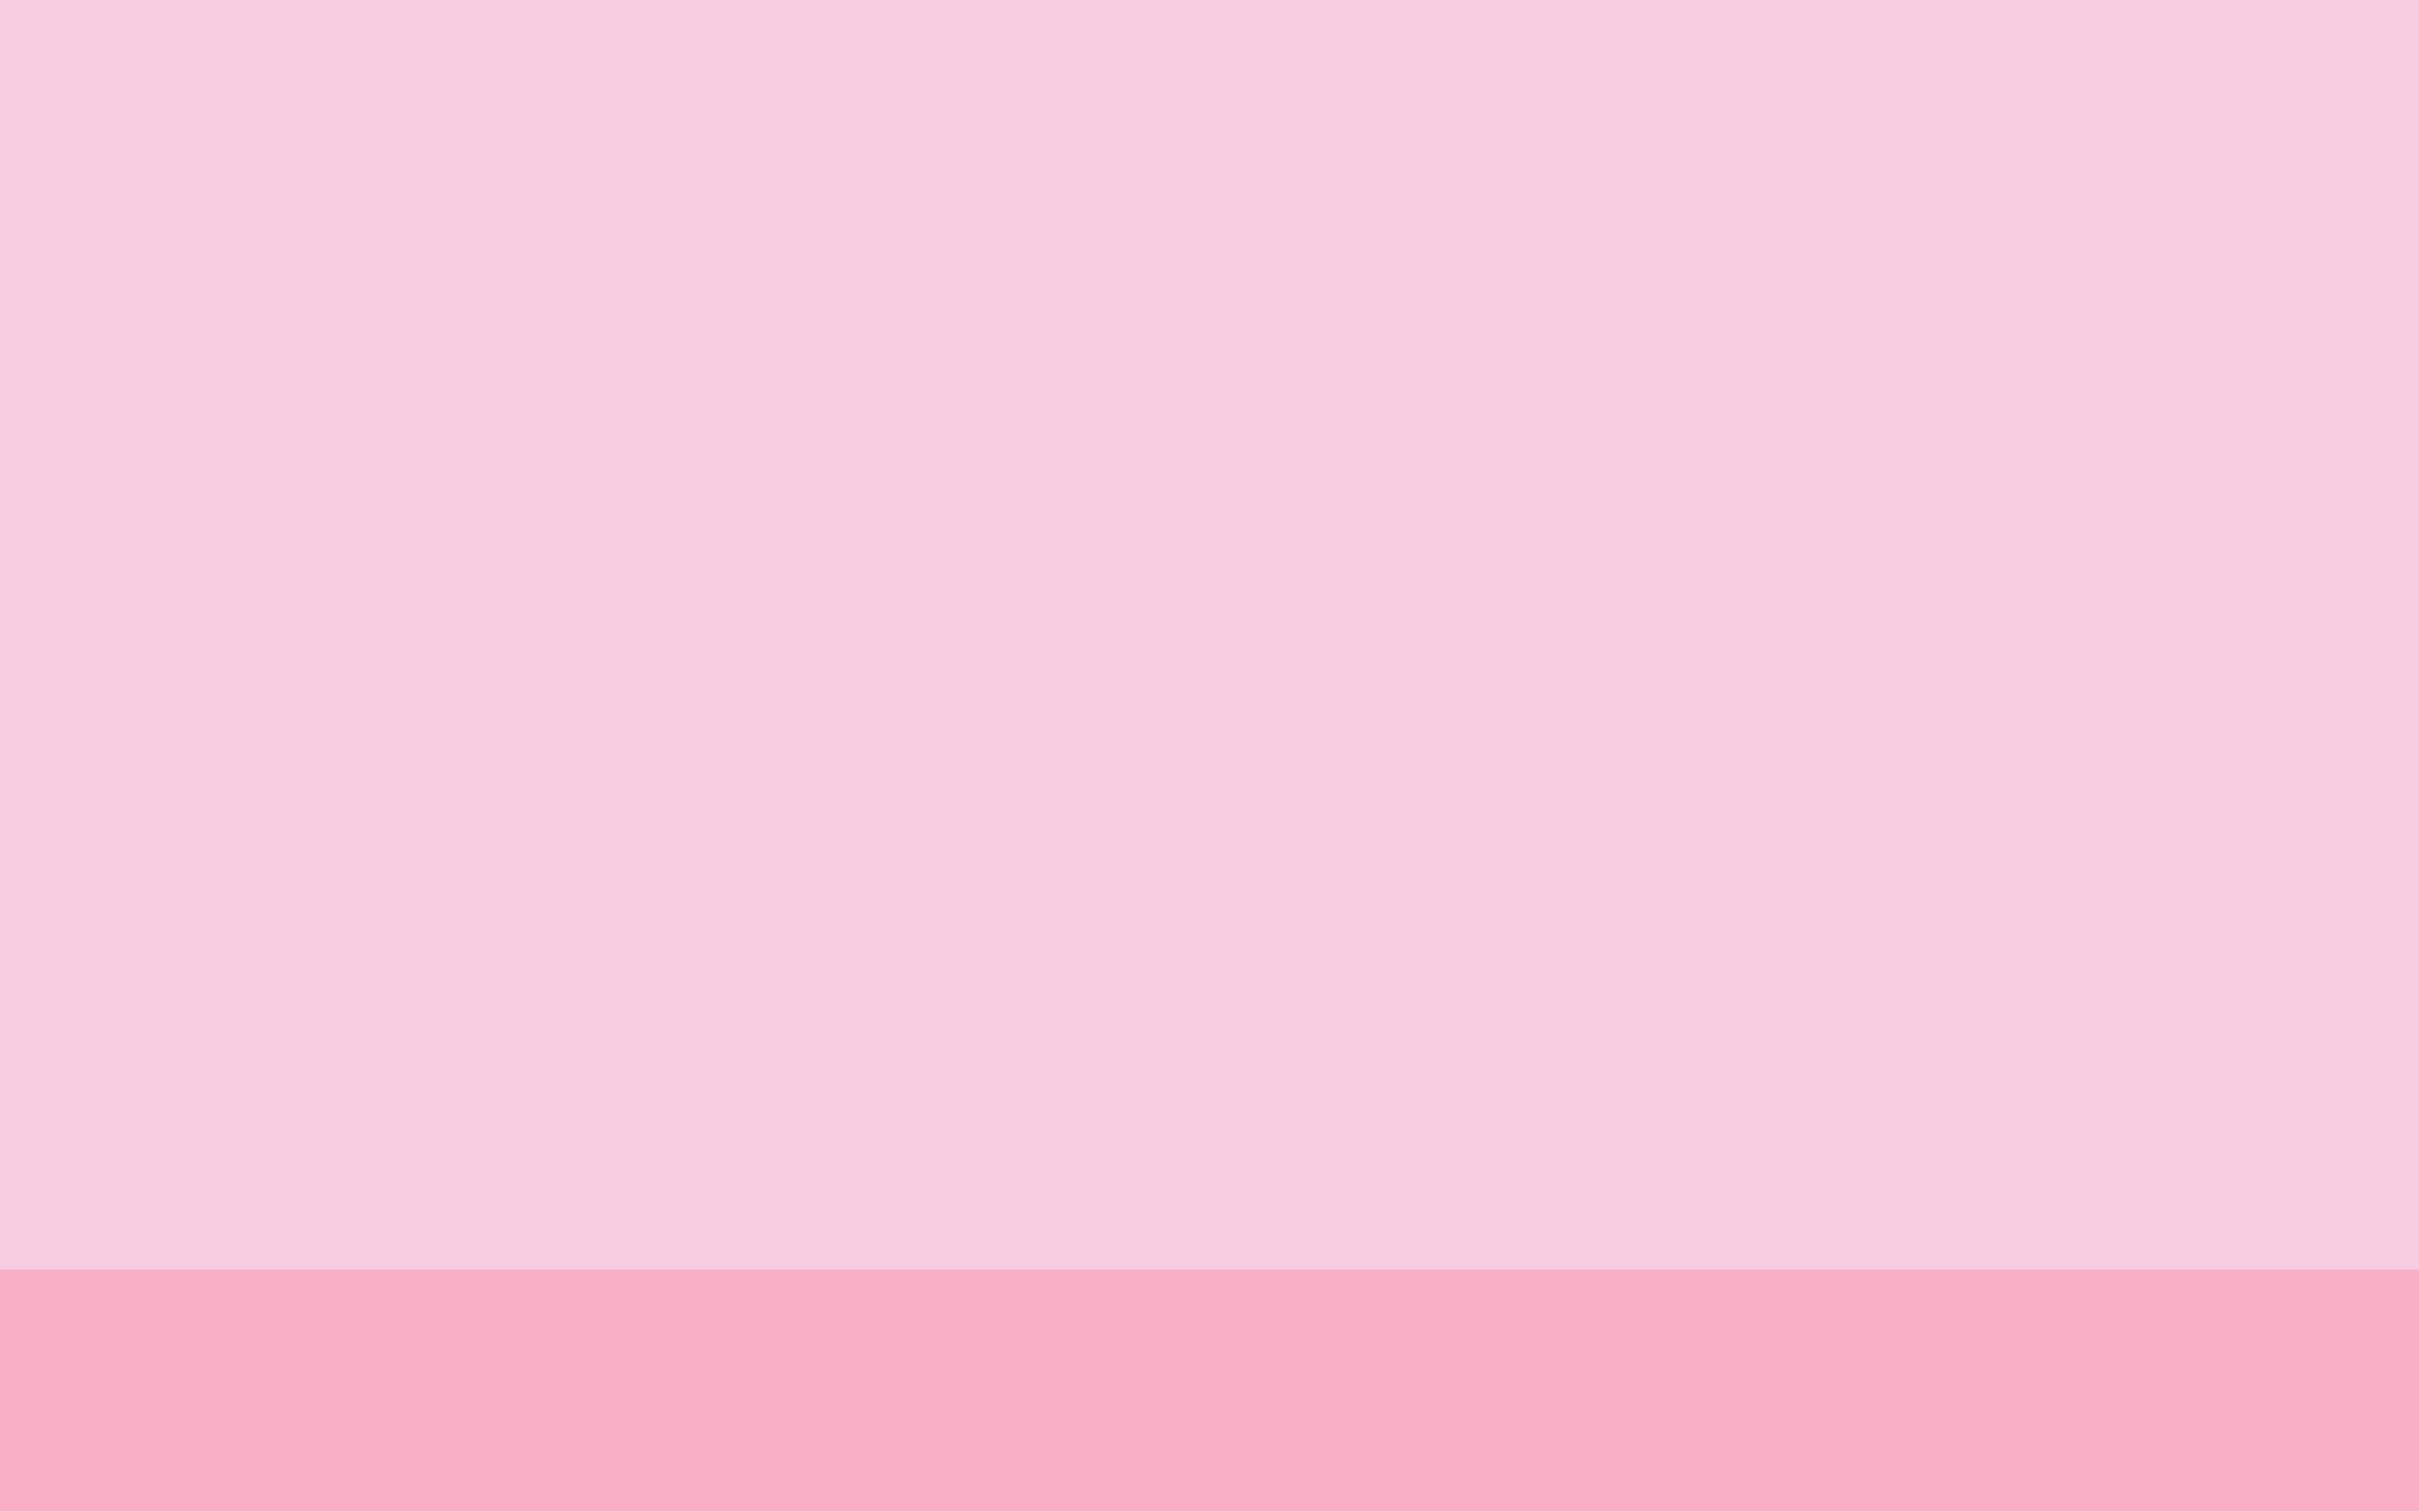
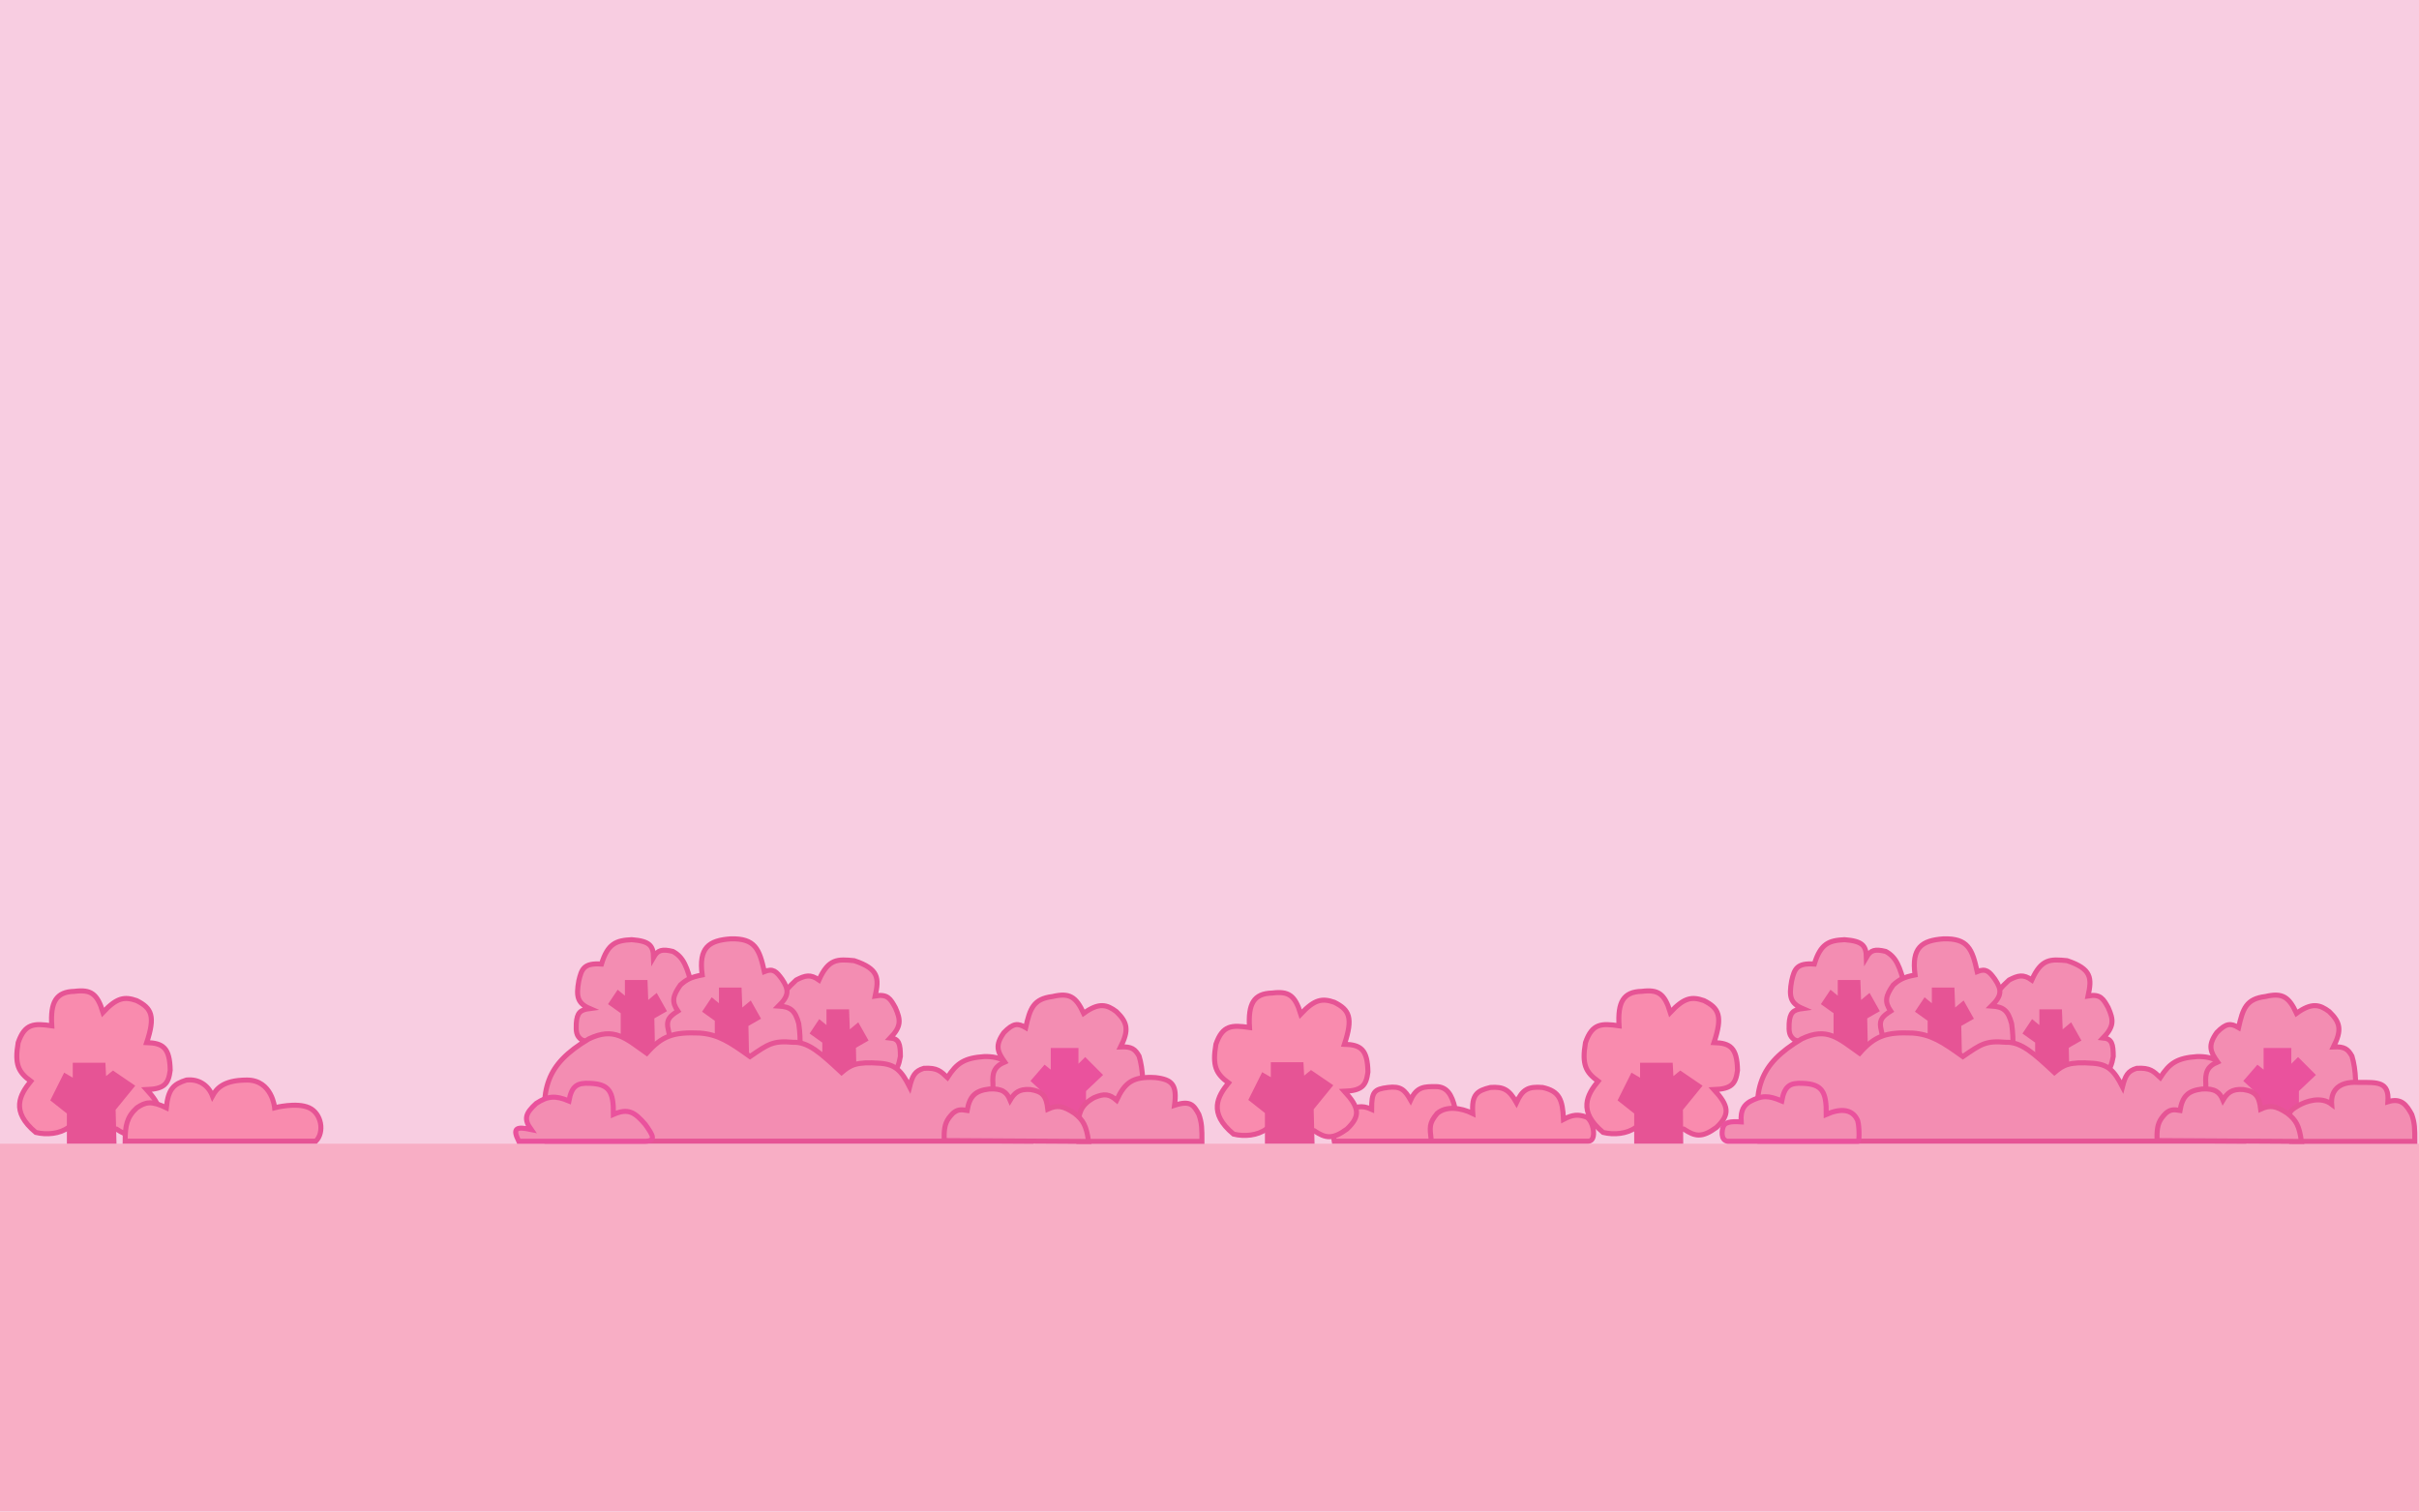
<svg xmlns="http://www.w3.org/2000/svg" width="1440" height="900" viewBox="0 0 1440 900" fill="none">
  <rect width="1440" height="900" fill="#F8CDE1" />
-   <rect y="756" width="1440" height="144" fill="#F8AEC5" />
+   <rect y="681" width="1440" height="219" fill="#F8AEC5" />
+   <path d="M21.315 674.283C27.754 675.864 35.582 675.158 40.815 671.283L69.315 672.283C76.044 676.738 80.109 677.639 88.815 671.283C97.154 663.405 96.101 658.406 87.315 648.783C98.003 648.362 100.279 645.228 101.315 637.283C101.085 623.833 97.045 621.075 87.315 620.783C92.601 604.957 90.299 600.268 81.315 595.783C74.143 593.297 69.638 593.919 61.315 602.783C57.91 591.598 54.089 589.05 44.315 590.283C33.328 590.516 29.907 596.705 30.815 610.783C20.296 609.271 14.828 609.284 10.815 620.783C8.592 633.761 10.86 638.312 18.315 643.783C11.833 651.797 6.06 661.634 21.315 674.283Z" fill="#F98BAE" stroke="#E65495" stroke-width="3" />
+   <path d="M41.315 662.283L31.815 654.783L38.815 640.783L44.815 644.283V634.283H61.315L61.815 643.783L67.315 639.283L78.315 646.783L67.315 660.283L67.815 679.5H41.315V662.283Z" fill="#E65495" stroke="#E65495" stroke-width="3" />
+   <path d="M81.5 659.592C75.375 665.178 74.526 670.414 74.5 679.5H188C193.272 674.254 191.5 663 184 659.592C176.5 656.184 163.5 659.592 163.5 659.592C163.5 659.592 162 643.092 147 643.092C132 643.092 128.5 649 126.5 652.592C124 646 118.126 642.324 111 643.092C103.222 645.496 100.125 648.495 99 659.592C90.15 655.335 86.686 656.111 81.5 659.592Z" fill="#F98BAE" stroke="#E65495" stroke-width="3" />
+   <path d="M801.228 661.5C791.819 667.802 794.228 679.5 794.228 679.5H945.5C951 679.5 948.5 666.5 944 665C939.5 663.5 936.318 663.539 930.728 666.5C930.196 654.812 928.41 649.72 918.228 647.5C909.683 646.801 906.256 648.717 902.728 656.5C898.445 648.854 895.031 646.935 887.228 647.5C879.351 649.441 875.895 651.574 876.728 663C873.327 661.351 869.664 660.254 866.188 660C864.285 651.604 861.228 647 854.728 647C848.228 647 843.419 646.81 839.728 655C836.304 648.975 833.83 646.527 826.228 647.5C818 648.554 816.5 650 816.5 660.5C810.292 657.678 807.083 659.226 801.228 661.5Z" fill="#F98BAE" />
+   <path d="M866.188 660C864.285 651.604 861.228 647 854.728 647C848.228 647 843.419 646.81 839.728 655C836.304 648.975 833.83 646.527 826.228 647.5C818 648.554 816.5 650 816.5 660.5C810.292 657.678 807.083 659.226 801.228 661.5C791.819 667.802 794.228 679.5 794.228 679.5H945.5C951 679.5 948.5 666.5 944 665C939.5 663.5 936.318 663.539 930.728 666.5C930.196 654.812 928.41 649.72 918.228 647.5C909.683 646.801 906.256 648.717 902.728 656.5C898.445 648.854 895.031 646.935 887.228 647.5C879.351 649.441 875.895 651.574 876.728 663C869.363 659.428 860.77 658.45 855.5 663C850.5 669 851.148 671.24 852 679" stroke="#E65495" stroke-width="3" />
+   <path d="M734.315 675.283C740.754 676.864 748.582 676.158 753.815 672.283L782.315 673.283C789.045 677.738 793.109 678.639 801.815 672.283C810.154 664.405 809.101 659.406 800.315 649.783C811.003 649.362 813.279 646.228 814.315 638.283C814.085 624.833 810.045 622.075 800.315 621.783C805.601 605.957 803.299 601.268 794.315 596.783C787.143 594.297 782.638 594.919 774.315 603.783C770.91 592.598 767.089 590.05 757.315 591.283C746.328 591.516 742.907 597.705 743.815 611.783C733.296 610.271 727.828 610.284 723.815 621.783C721.592 634.761 723.859 639.312 731.315 644.783C724.833 652.797 719.06 662.634 734.315 675.283Z" fill="#F98BAE" stroke="#E65495" stroke-width="3" />
+   <path d="M754.5 662L745 654.5L752 640.5L758 644V634H774.5L775 643.5L780.5 639L791.5 646.5L780.5 660L781 679.5H754.5V662Z" fill="#E65495" stroke="#E65495" stroke-width="3" />
+   <path d="M954.315 674.283C960.754 675.864 968.582 675.158 973.815 671.283L1002.32 672.283C1009.04 676.738 1013.11 677.639 1021.82 671.283C1030.15 663.405 1029.1 658.406 1020.32 648.783C1031 648.362 1033.28 645.228 1034.32 637.283C1034.08 623.833 1030.05 621.075 1020.32 620.783C1025.6 604.957 1023.3 600.268 1014.32 595.783C1007.14 593.297 1002.64 593.919 994.315 602.783C990.91 591.598 987.089 589.05 977.315 590.283C966.328 590.516 962.907 596.705 963.815 610.783C953.296 609.271 947.828 609.284 943.815 620.783C941.592 633.761 943.859 638.312 951.315 643.783C944.833 651.797 939.06 661.634 954.315 674.283Z" fill="#F98BAE" stroke="#E65495" stroke-width="3" />
+   <path d="M974.315 662.283L964.815 654.783L971.815 640.783L977.815 644.283V634.283H994.315L994.815 643.783L1000.32 639.283L1011.32 646.783L1000.32 660.283L1000.5 679.5H974.315V662.283Z" fill="#E65495" stroke="#E65495" stroke-width="3" />
+   <path d="M536 629.014C534.315 638.842 531.085 639.852 525 641.014L466 649.514L463.5 601.514C463.7 595.747 464.392 592.326 474 583.514C479.401 580.768 482.397 579.906 487.5 583.514C493.23 570.683 498.685 571.056 508.5 572.014C523.293 576.967 523.29 582.463 521 593.014C528.389 591.718 530.05 594.691 533 600.014C536.068 607.024 536.801 610.959 530 618.014C535.275 618.513 535.954 621.742 536 629.014Z" fill="#F38DB2" stroke="#E65495" stroke-width="3" />
+   <path d="M343.055 609.515C342.844 614.379 343.124 616.774 346.055 619.015L384.055 635.015L409.555 620.515L412.055 587.515C408.976 575.613 406.881 569.908 400.555 566.515C394.126 564.952 391.561 565.646 389.055 570.015C388.877 563.045 386.708 560.348 376.055 559.515C366.772 559.961 361.826 561.76 358.055 574.015C347.6 573.305 346.199 576.88 344.555 584.015C342.838 593.466 343.818 597.392 351.055 600.515C345.457 601.241 343.447 602.921 343.055 609.515Z" fill="#F38DB2" stroke="#E65495" stroke-width="3" />
+   <path d="M403.5 602.015C398.761 605.004 396.862 607.024 397.5 611.515L402 633.515L475 634.515C476.021 625.477 477.031 620.794 475.5 609.515C473.372 601.766 470.774 599.442 463.5 599.015C469.745 592.874 469.812 589.363 465.5 583.015C462.228 578.5 460.267 576.392 455 578.515C452.061 565.127 449.544 558.651 435 559.015C421.873 559.954 415.823 564.272 418 580.515C411.256 581.801 408.627 583.253 405 586.515C400.427 593.046 399.728 596.485 403.5 602.015Z" fill="#F38DB2" stroke="#E65495" stroke-width="3" />
+   <path d="M371 602.515V616.015V627.515L388.5 628.015L388 605.515L395 601.515L390.5 593.515L384.5 598.515L384 585.015H373.5V596.015L368 591.515L364 597.515L371 602.515Z" fill="#E65495" stroke="#E65495" stroke-width="3" />
+   <path d="M491 620.015V633.515V645.015L508.5 645.515L508 623.015L515 619.015L510.5 611.015L504.5 616.015L504 602.515H493.5V613.515L488 609.015L484 615.015L491 620.015Z" fill="#E65495" stroke="#E65495" stroke-width="3" />
+   <path d="M427 607.015V620.515V632.015L444.5 632.515L444 610.015L451 606.015L446.5 598.015L440.5 603.015L440 589.515H429.5V600.515L424 596.015L420 602.015L427 607.015Z" fill="#E65495" stroke="#E65495" stroke-width="3" />
+   <path d="M350.484 618.605C324.586 634.072 321.398 648.498 325.5 679.5H613.5L607.984 640.105C600.577 632.336 596.088 628.966 585.984 629.105C574.073 629.918 569.524 632.983 563.984 641.605C560.028 637.924 558.047 635.621 549.984 636.105C544.587 637.646 543.129 640.589 541.484 647.105C536.562 637.472 533.001 633.818 523.984 633.105C509.574 632.022 506.181 634.204 500.984 638.605L500.701 638.342C488.691 627.193 481.17 620.211 471.984 620.605C460.191 619.518 457.277 621.681 446.484 629.105C434.334 620.408 427.571 615.9 416.484 615.105C400.857 614.447 394.162 616.691 384.984 627.105C372.382 618.227 365.623 611.292 350.484 618.605Z" fill="#F38DB2" stroke="#E65495" stroke-width="3" />
+   <path d="M678.087 628.857C680.391 636.213 681.491 650.525 678.087 654.015L629 666.5L591.087 662.515V645.357C590.657 638.992 591.639 635.095 598.087 632.357C593.719 626.133 592.184 622.51 597.587 614.857C603.257 609.011 605.998 609.189 610.587 611.857C613.148 600.47 615.155 594.731 626.587 593.357C636.765 590.922 640.581 593.617 645.087 603.357C654.156 596.8 658.887 598.069 664.587 602.357C671.285 608.836 672.107 613.352 667.087 623.357C673.748 623.06 675.731 624.703 678.087 628.857Z" fill="#F38DB2" stroke="#E65495" stroke-width="3" />
+   <path d="M645 649.015V663.015H622V649.515L615.5 643.515L622 636.015L627 640.015V625.515H640.5V637.015L646 631.515L654.5 640.015L645 649.015Z" fill="#EA529D" stroke="#EA529D" stroke-width="3" />
+   <path d="M651.193 653.617C642.489 658.497 641.458 663.841 642.193 675.117V679.617H715.5C715.506 672.009 715.503 668.876 713.693 663.617C710.66 658.005 708.713 655.031 699.193 658.117C700.796 646.13 698.024 642.75 687.693 641.617C674.192 640.811 669.54 644.687 664.693 655.117C660.387 651.468 657.512 650.88 651.193 653.617Z" fill="#F38DB2" stroke="#E65495" stroke-width="3" />
+   <path d="M567.212 662.908C563.352 666.876 562.286 669.62 562.05 675.305L562.05 679.149L648.001 679.654C646.76 670.296 644.755 666.905 639.717 662.927C632.724 658.25 629.27 657.906 623.749 660.411C622.845 652.728 620.856 649.898 613.4 648.736C606.504 648.224 603.78 650.902 601.317 655.041C599.386 650.363 596.679 647.994 588.902 648.417C580.569 649.418 577.21 652.635 575.735 661.172C571.824 660.501 569.862 660.659 567.212 662.908Z" fill="#F38DB2" stroke="#E65495" stroke-width="3" />
+   <path d="M319.154 657.046C312.827 662.866 311.608 666.234 316.154 672.546C307.229 670.666 304.943 671.682 308.804 679.546H384.154C390.663 679.339 388.842 676.115 384.154 669.546C377.797 662.109 373.876 659.728 365.154 663.546C365.307 650.067 362.741 645.46 351.154 645.046C343.699 644.677 340.352 646.39 338.654 655.546C330.722 652.212 326.104 652.446 319.154 657.046Z" fill="#F38DB2" stroke="#EA529D" stroke-width="3" />
+   <path d="M1258 629.014C1256.31 638.842 1253.09 639.852 1247 641.014L1188 649.514L1185.5 601.514C1185.7 595.747 1186.39 592.326 1196 583.514C1201.4 580.768 1204.4 579.906 1209.5 583.514C1215.23 570.683 1220.68 571.056 1230.5 572.014C1245.29 576.967 1245.29 582.463 1243 593.014C1250.39 591.718 1252.05 594.691 1255 600.014C1258.07 607.024 1258.8 610.959 1252 618.014C1257.27 618.513 1257.95 621.742 1258 629.014Z" fill="#F38DB2" stroke="#E65495" stroke-width="3" />
+   <path d="M1065.05 609.515C1064.84 614.379 1065.12 616.774 1068.05 619.015L1106.05 635.015L1131.55 620.515L1134.05 587.515C1130.98 575.613 1128.88 569.908 1122.55 566.515C1116.13 564.952 1113.56 565.646 1111.05 570.015C1110.88 563.045 1108.71 560.348 1098.05 559.515C1088.77 559.961 1083.83 561.76 1080.05 574.015C1069.6 573.305 1068.2 576.88 1066.55 584.015C1064.84 593.466 1065.82 597.392 1073.05 600.515C1067.46 601.241 1065.45 602.921 1065.05 609.515Z" fill="#F38DB2" stroke="#E65495" stroke-width="3" />
+   <path d="M1125.5 602.015C1120.76 605.004 1118.86 607.024 1119.5 611.515L1124 633.515L1197 634.515C1198.02 625.477 1199.03 620.794 1197.5 609.515C1195.37 601.766 1192.77 599.442 1185.5 599.015C1191.75 592.874 1191.81 589.363 1187.5 583.015C1184.23 578.5 1182.27 576.392 1177 578.515C1174.06 565.127 1171.54 558.651 1157 559.015C1143.87 559.954 1137.82 564.272 1140 580.515C1133.26 581.801 1130.63 583.253 1127 586.515C1122.43 593.046 1121.73 596.485 1125.5 602.015Z" fill="#F38DB2" stroke="#E65495" stroke-width="3" />
+   <path d="M1093 602.515V616.015V627.515L1110.5 628.015L1110 605.515L1117 601.515L1112.5 593.515L1106.5 598.515L1106 585.015H1095.5V596.015L1090 591.515L1086 597.515L1093 602.515Z" fill="#E65495" stroke="#E65495" stroke-width="3" />
+   <path d="M1213 620.015V633.515V645.015L1230.5 645.515L1230 623.015L1237 619.015L1232.5 611.015L1226.5 616.015L1226 602.515H1215.5V613.515L1210 609.015L1206 615.015L1213 620.015Z" fill="#E65495" stroke="#E65495" stroke-width="3" />
+   <path d="M1149 607.015V620.515V632.015L1166.5 632.515L1166 610.015L1173 606.015L1168.5 598.015L1162.5 603.015L1162 589.515H1151.5V600.515L1146 596.015L1142 602.015L1149 607.015Z" fill="#E65495" stroke="#E65495" stroke-width="3" />
+   <path d="M1072.48 618.605C1046.59 634.072 1043.4 648.498 1047.5 679.5H1335.5L1329.98 640.105C1322.58 632.336 1318.09 628.966 1307.98 629.105C1296.07 629.918 1291.52 632.983 1285.98 641.605C1282.03 637.924 1280.05 635.621 1271.98 636.105C1266.59 637.646 1265.13 640.589 1263.48 647.105C1258.56 637.472 1255 633.818 1245.98 633.105C1231.57 632.022 1228.18 634.204 1222.98 638.605L1222.7 638.342C1210.69 627.193 1203.17 620.211 1193.98 620.605C1182.19 619.518 1179.28 621.681 1168.48 629.105C1156.33 620.408 1149.57 615.9 1138.48 615.105C1122.86 614.447 1116.16 616.691 1106.98 627.105C1094.38 618.227 1087.62 611.292 1072.48 618.605Z" fill="#F38DB2" stroke="#E65495" stroke-width="3" />
+   <path d="M1400.09 628.857C1402.39 636.213 1403.49 650.525 1400.09 654.015L1351 666.5L1313.09 662.515V645.357C1312.66 638.992 1313.64 635.095 1320.09 632.357C1315.72 626.133 1314.18 622.51 1319.59 614.857C1325.26 609.011 1328 609.189 1332.59 611.857C1335.15 600.47 1337.16 594.731 1348.59 593.357C1358.77 590.922 1362.58 593.617 1367.09 603.357C1376.16 596.8 1380.89 598.069 1386.59 602.357C1393.28 608.836 1394.11 613.352 1389.09 623.357C1395.75 623.06 1397.73 624.703 1400.09 628.857Z" fill="#F38DB2" stroke="#E65495" stroke-width="3" />
+   <path d="M1367 649.015V663.015H1344V649.515L1337.5 643.515L1344 636.015L1349 640.015V625.515H1362.5V637.015L1368 631.515L1376.5 640.015L1367 649.015Z" fill="#EA529D" stroke="#EA529D" stroke-width="3" />
+   <path d="M1368.5 658.117C1359.8 662.997 1363.46 663.841 1364.19 675.117V679.617H1437.5C1437.51 672.009 1437.5 668.876 1435.69 663.617C1432.66 658.005 1429.5 653.5 1421.5 656C1422.31 643.883 1415.5 644.5 1404 644.5C1390.5 643.694 1387.5 651 1388 657.5C1381.5 652.5 1372.5 655.875 1368.5 658.117Z" fill="#F38DB2" stroke="#E65495" stroke-width="3" />
+   <path d="M1289.21 662.908C1285.35 666.876 1284.29 669.62 1284.05 675.305L1284.05 679.149L1370 679.654C1368.76 670.296 1366.75 666.905 1361.72 662.927C1354.72 658.25 1351.27 657.906 1345.75 660.411C1344.85 652.728 1342.86 649.898 1335.4 648.736C1328.5 648.224 1325.78 650.902 1323.32 655.041C1321.39 650.363 1318.68 647.994 1310.9 648.417C1302.57 649.418 1299.21 652.635 1297.73 661.172C1293.82 660.501 1291.86 660.659 1289.21 662.908Z" fill="#F38DB2" stroke="#E65495" stroke-width="3" />
+   <path d="M1041.5 656C1038.5 658 1036 660.5 1036.5 668C1029.5 667.5 1027 668.5 1026 670.5C1025 672.5 1024 679 1028.5 679.546H1106.15C1107 679.546 1106.85 668.454 1105.5 666.5C1102.5 660.5 1095.88 659.728 1087.15 663.546C1087.31 650.067 1084.74 645.46 1073.15 645.046C1065.7 644.677 1062.35 646.39 1060.65 655.546C1052.72 652.212 1049 652 1041.5 656Z" fill="#F38DB2" stroke="#EA529D" stroke-width="3" />
</svg>
